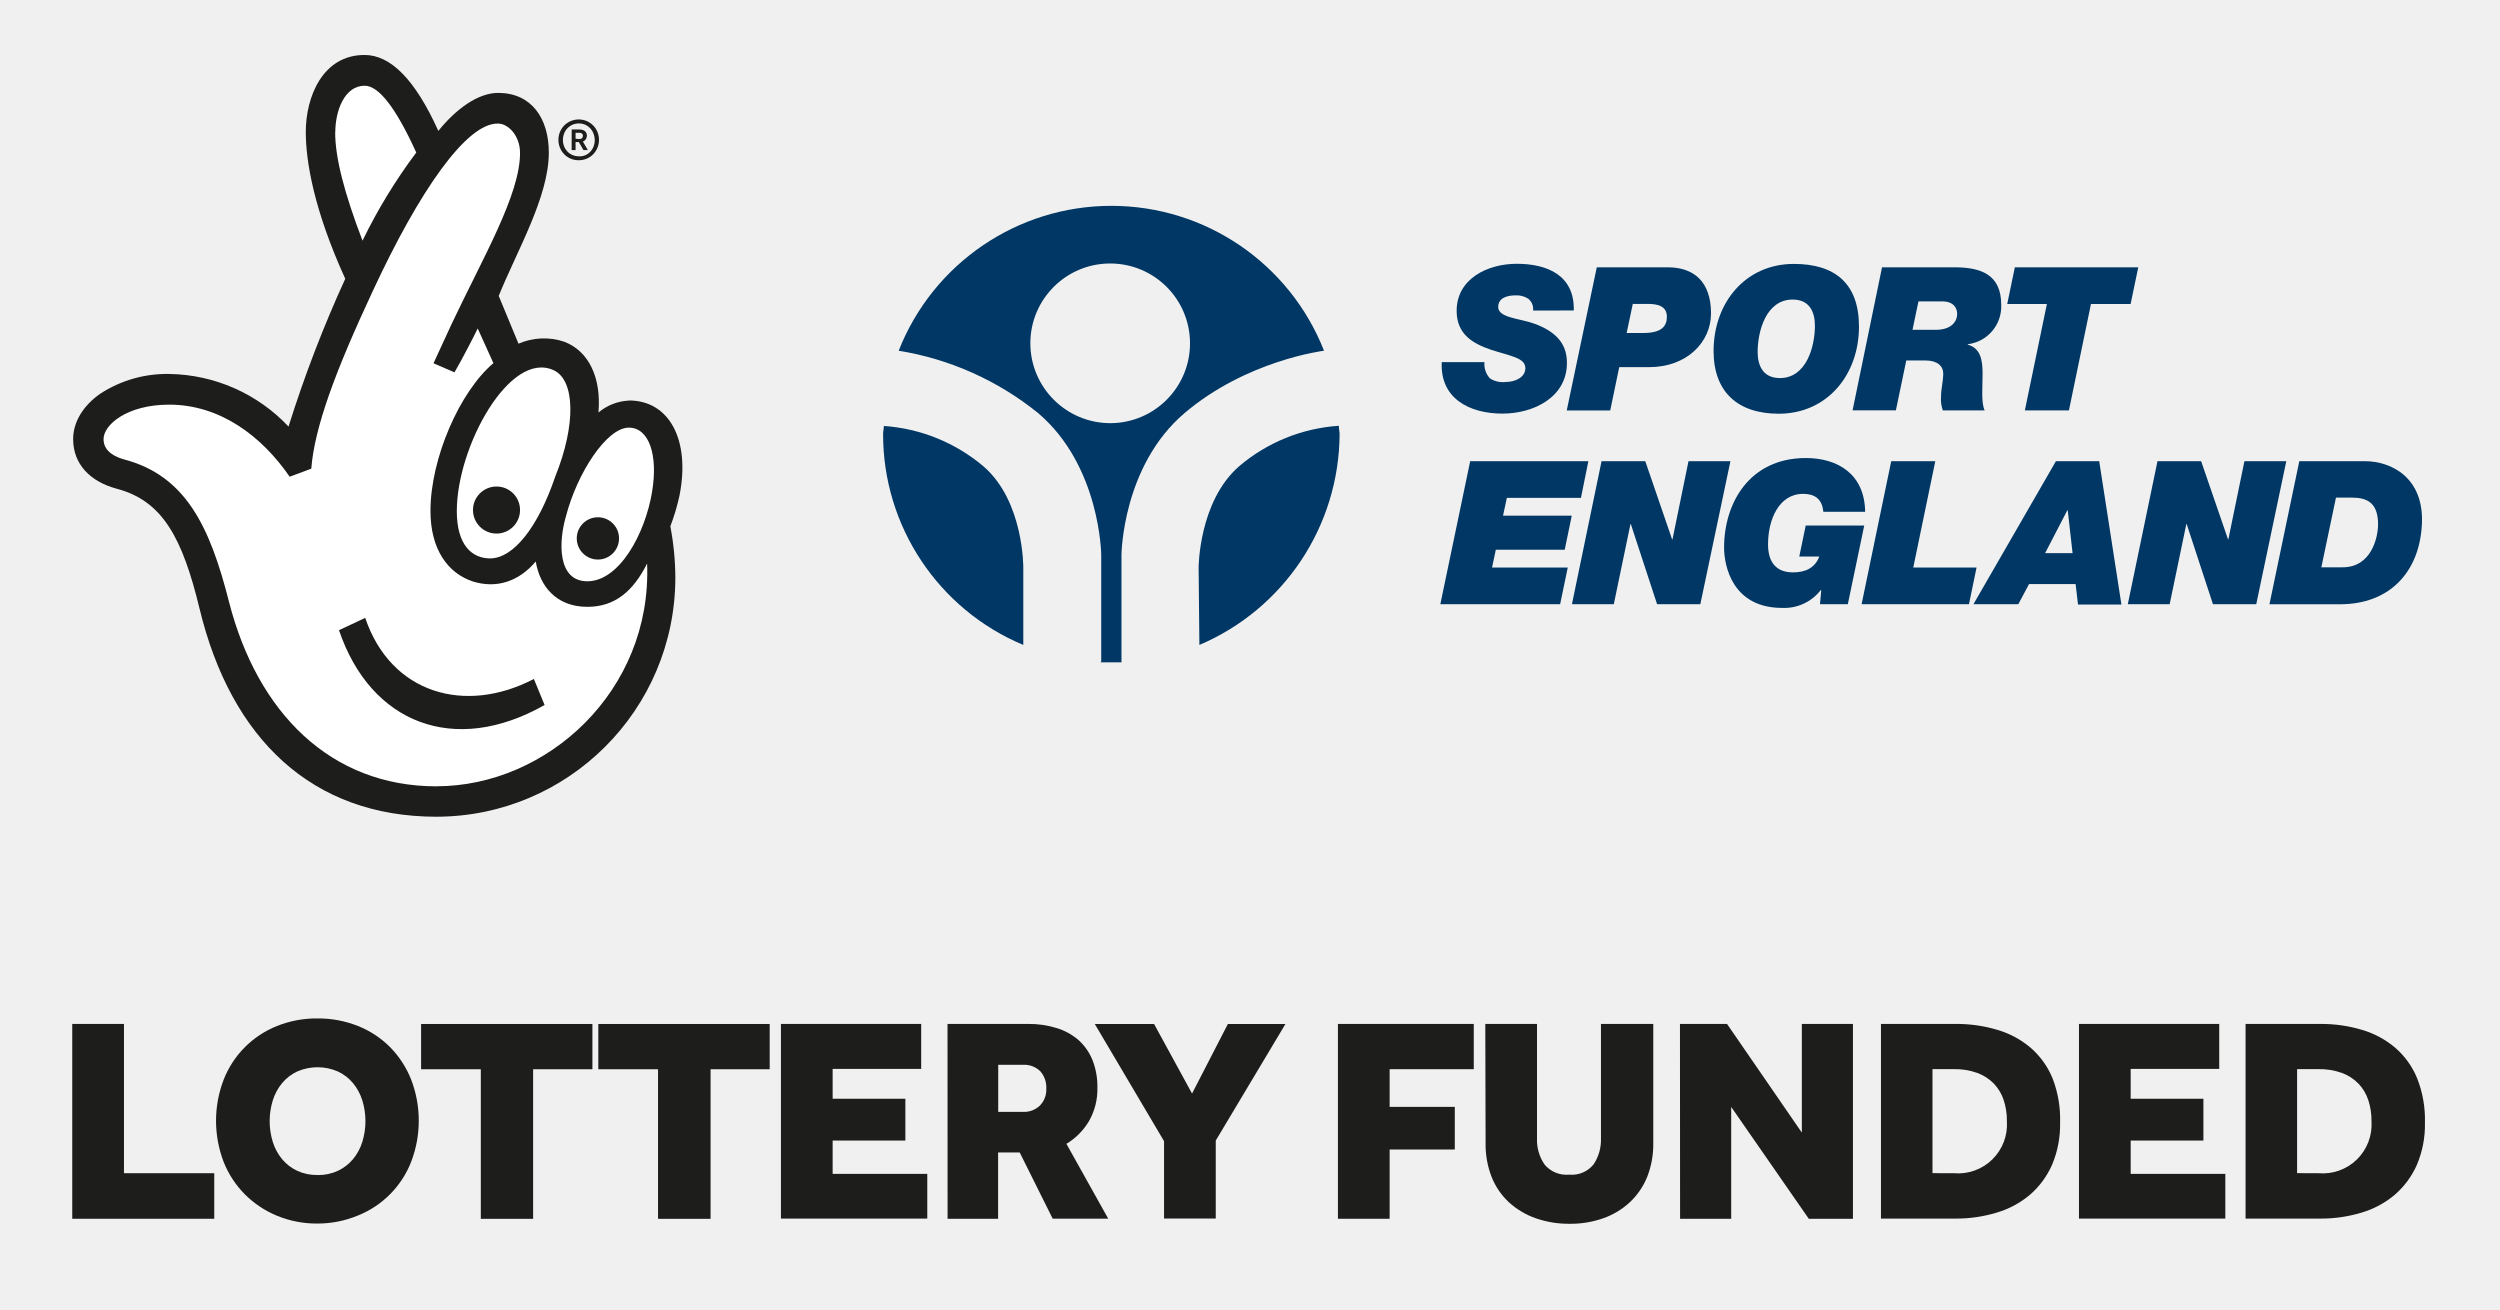
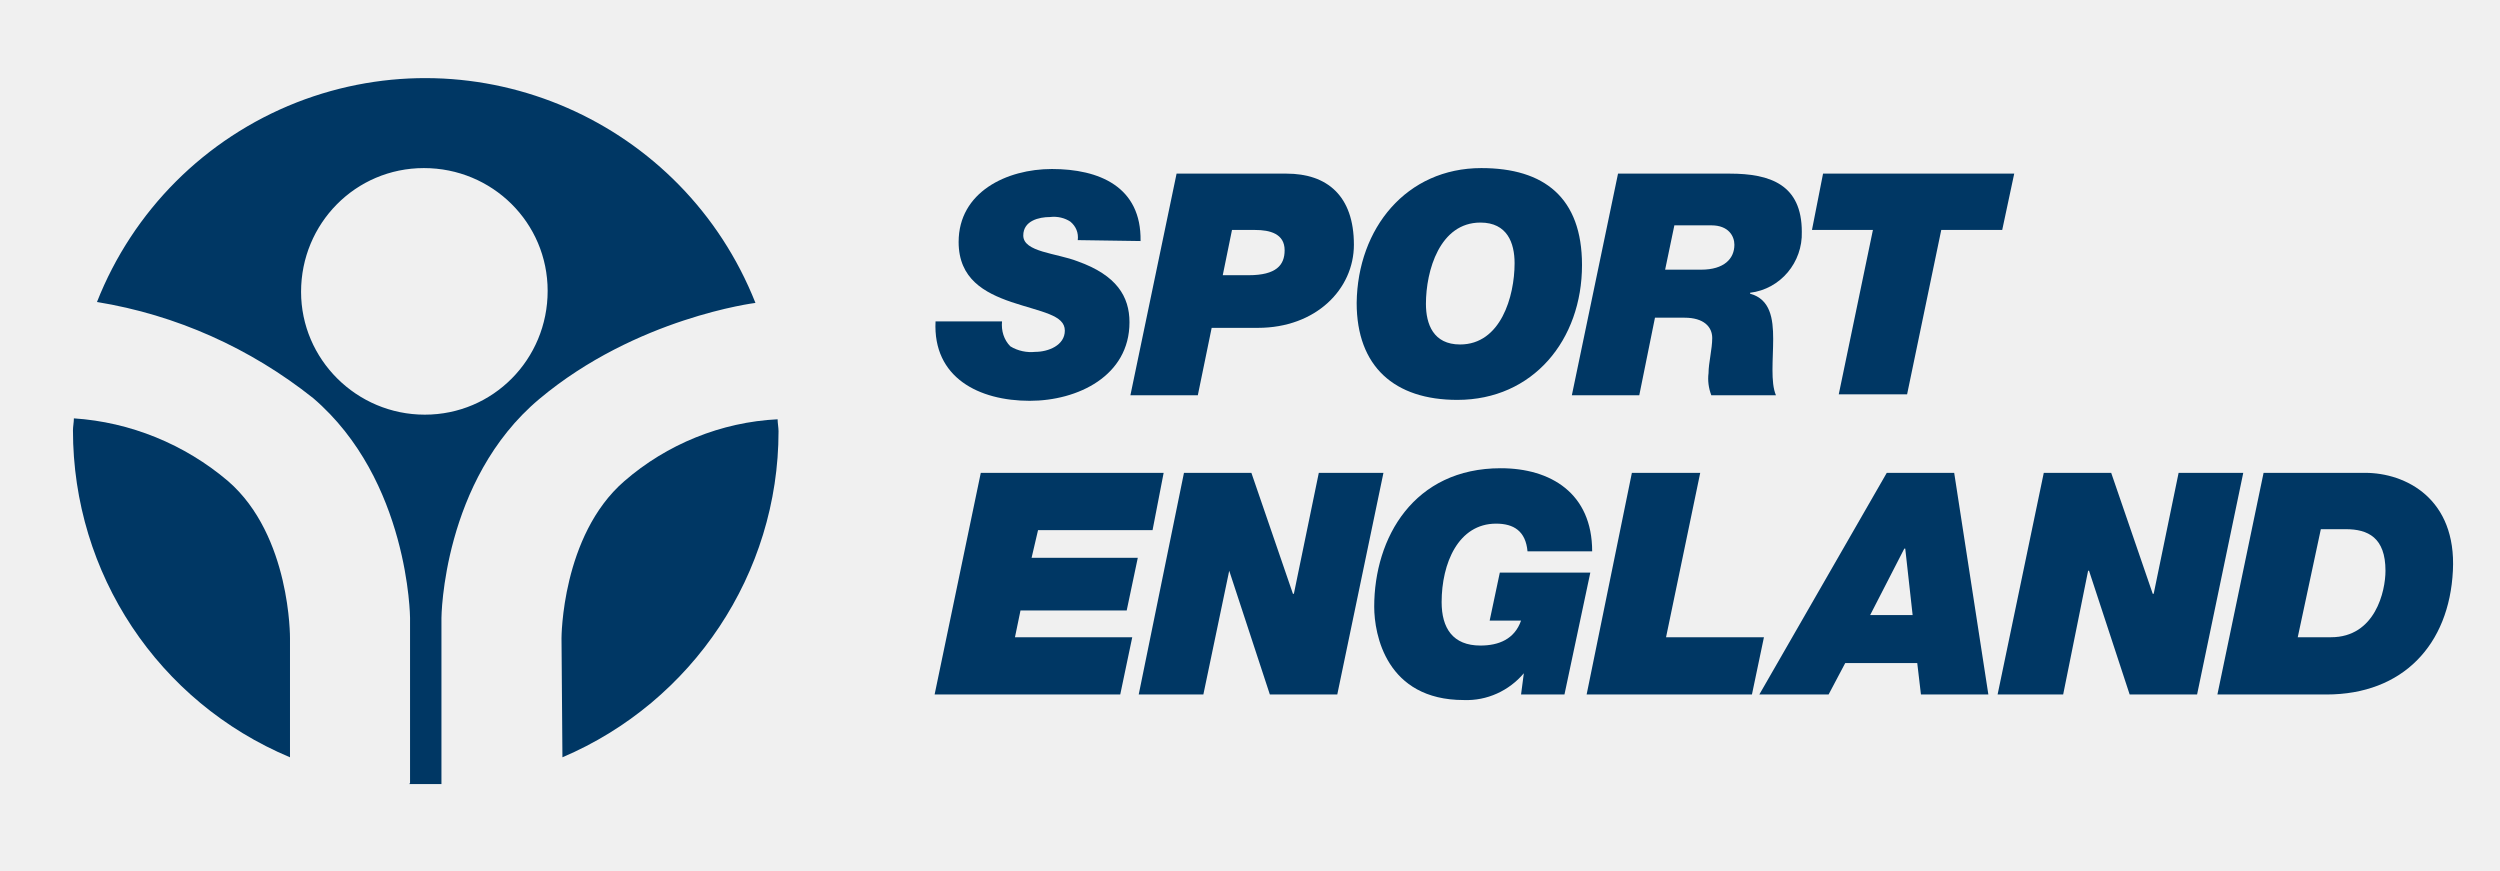
- <svg xmlns="http://www.w3.org/2000/svg" id="Artwork" width="147.7mm" height="77.38mm" viewBox="0 0 418.67 219.33">
-   <defs>
-     <style>
-       .cls-1 {
-         fill: #1d1d1b;
-       }
- 
-       .cls-2 {
-         fill: #fff;
-       }
- 
-       .cls-3, .cls-4 {
-         fill: #003764;
-       }
- 
-       .cls-4 {
-         fill-rule: evenodd;
-       }
-     </style>
-   </defs>
-   <g>
-     <path class="cls-1" d="M12.1,171.47h8.66v25H35.88v7.63H12.1Z" />
-     <path class="cls-1" d="M53.18,204.9a17.43,17.43,0,0,1-6.78-1.3A16.52,16.52,0,0,1,41,200a16.08,16.08,0,0,1-3.55-5.43,19.21,19.21,0,0,1,0-13.75,15.9,15.9,0,0,1,8.93-9,17.73,17.73,0,0,1,6.78-1.27,17.91,17.91,0,0,1,6.8,1.27,15.88,15.88,0,0,1,5.38,3.55,16.28,16.28,0,0,1,3.52,5.43,19.21,19.21,0,0,1,0,13.75,15.9,15.9,0,0,1-8.91,9A17.61,17.61,0,0,1,53.18,204.9Zm0-8.12a7.84,7.84,0,0,0,3.4-.71,7.38,7.38,0,0,0,2.52-1.93,8.5,8.5,0,0,0,1.57-2.89,11.79,11.79,0,0,0,0-7,8.51,8.51,0,0,0-1.57-2.89,7.4,7.4,0,0,0-2.52-1.93,8.51,8.51,0,0,0-6.8,0,7.39,7.39,0,0,0-2.52,1.93,8.51,8.51,0,0,0-1.57,2.89,11.8,11.8,0,0,0,0,7,8.49,8.49,0,0,0,1.57,2.89,7.37,7.37,0,0,0,2.52,1.93A7.83,7.83,0,0,0,53.18,196.77Z" />
-     <path class="cls-1" d="M80.52,179.06h-10v-7.58H99.21v7.58H89.28v25.05H80.52Z" />
-     <path class="cls-1" d="M110.2,179.06h-10v-7.58H128.9v7.58H119v25.05H110.2Z" />
-     <path class="cls-1" d="M130.78,171.47h23.49V179H139.44v5h12.18v7H139.44v5.58h15.85v7.49H130.78Z" />
-     <path class="cls-1" d="M158.68,171.47h13.5a15.52,15.52,0,0,1,4.77.69,10.07,10.07,0,0,1,3.65,2,9,9,0,0,1,2.35,3.35,12.07,12.07,0,0,1,.83,4.65,10.72,10.72,0,0,1-1.42,5.6,10.9,10.9,0,0,1-3.77,3.79l7,12.53h-9.3L170.77,193h-3.62v11.11h-8.46Zm12.67,14.73a3.82,3.82,0,0,0,2.79-1.05,3.76,3.76,0,0,0,1.08-2.81,4.08,4.08,0,0,0-1-2.94,3.8,3.8,0,0,0-2.89-1.08h-4.16v7.88Z" />
-     <path class="cls-1" d="M194.94,191.1l-11.6-19.62h9.93l6.36,11.65,6-11.65h9.64L203.6,191v13.06h-8.66Z" />
-     <path class="cls-1" d="M224.06,171.47h22.75v7.58H232.72v6.31h10.91v7.14H232.72v11.6h-8.66Z" />
-     <path class="cls-1" d="M248.74,171.47h8.66v19.13a7.3,7.3,0,0,0,1.25,4.4,4.77,4.77,0,0,0,4.13,1.71,4.67,4.67,0,0,0,4.11-1.74,7.42,7.42,0,0,0,1.22-4.38V171.47h8.76v19.92a14.85,14.85,0,0,1-1,5.65,12,12,0,0,1-2.91,4.28,12.83,12.83,0,0,1-4.45,2.69,16.52,16.52,0,0,1-5.65.93,16.73,16.73,0,0,1-5.68-.93,13,13,0,0,1-4.48-2.67,11.71,11.71,0,0,1-2.91-4.26,15,15,0,0,1-1-5.7Z" />
-     <path class="cls-1" d="M281.34,171.47h7.88l12.53,18.2v-18.2h8.56v32.64h-7.39l-13-18.74v18.74h-8.56Z" />
-     <path class="cls-1" d="M315,171.47h12.53a23.82,23.82,0,0,1,7,1,15.34,15.34,0,0,1,5.55,3,13.57,13.57,0,0,1,3.67,5.14A18.92,18.92,0,0,1,345,188a17.2,17.2,0,0,1-1.35,7.07,14.25,14.25,0,0,1-3.69,5,15.38,15.38,0,0,1-5.58,3,23.31,23.31,0,0,1-6.95,1H315Zm12.18,25a8.19,8.19,0,0,0,8.91-8.71,11,11,0,0,0-.54-3.55,7.29,7.29,0,0,0-1.64-2.74,7.44,7.44,0,0,0-2.76-1.79,11.1,11.1,0,0,0-4-.64h-3.52v17.42Z" />
-     <path class="cls-1" d="M348.16,171.47h23.49V179H356.82v5H369v7H356.82v5.58h15.85v7.49H348.16Z" />
-     <path class="cls-1" d="M376.06,171.47h12.53a23.82,23.82,0,0,1,7,1,15.34,15.34,0,0,1,5.55,3,13.57,13.57,0,0,1,3.67,5.14A18.92,18.92,0,0,1,406.1,188a17.2,17.2,0,0,1-1.35,7.07,14.25,14.25,0,0,1-3.69,5,15.38,15.38,0,0,1-5.58,3,23.31,23.31,0,0,1-6.95,1H376.06Zm12.18,25a8.19,8.19,0,0,0,8.91-8.71,11,11,0,0,0-.54-3.55,7.29,7.29,0,0,0-1.64-2.74,7.44,7.44,0,0,0-2.76-1.79,11.1,11.1,0,0,0-4-.64h-3.52v17.42Z" />
-   </g>
-   <g id="_Group_" data-name="&lt;Group&gt;">
-     <g id="_Group_2" data-name="&lt;Group&gt;">
-       <path id="_Path_" data-name="&lt;Path&gt;" class="cls-1" d="M105.31,67.08a8.51,8.51,0,0,0-5.09,2c.51-5.94-1.69-10.34-5.76-11.87a10.69,10.69,0,0,0-7.63.34l-3.31-8c3-7.46,8.39-16.55,8.39-24,0-5.76-2.91-10-8.5-10-3.39,0-7.13,2.78-10,6.37-3.9-8.64-8-12.72-12.37-12.72-7,0-9.83,7-9.83,12.89,0,4.92,1.35,13.05,6.61,24.59a211.09,211.09,0,0,0-9.5,24.75,28,28,0,0,0-20-8.81A20.47,20.47,0,0,0,16.83,65.9c-2.88,2-4.58,4.74-4.58,7.63,0,4.23,2.88,7.12,7.29,8.31,7.63,2,11,8.13,13.9,20.17,5.26,21.7,18.81,34.76,39.66,34.76a40.08,40.08,0,0,0,40-40,46.92,46.92,0,0,0-.84-8.64A34.92,34.92,0,0,0,113.79,83c1.86-9.33-1.7-15.94-8.47-15.94" />
+ <svg xmlns="http://www.w3.org/2000/svg" version="1.1" id="Artwork" x="0px" y="0px" viewBox="0 0 270.7 94.3" style="enable-background:new 0 0 270.7 94.3;" xml:space="preserve">
+   <style type="text/css">
+ 	.st0{fill:#003764;}
+ </style>
+   <g id="_Group_4">
+     <g id="_Group_5">
+       <path id="_Path_9" class="st0" d="M116.7,26c0.1-0.8-0.2-1.5-0.8-2c-0.6-0.4-1.4-0.6-2.2-0.5c-1.2,0-2.9,0.4-2.9,2    c0,1.8,3.6,1.9,5.9,2.8c4.2,1.5,5.6,3.8,5.6,6.6c0,5.8-5.6,8.5-10.8,8.5c-5.5,0-10.5-2.5-10.2-8.6h7.2c-0.1,1,0.2,2,0.9,2.7    c0.8,0.5,1.8,0.7,2.7,0.6c1.4,0,3.2-0.7,3.2-2.3c0-1.7-2.5-2-5.8-3.1c-2.9-1-5.7-2.5-5.7-6.5c0-5.4,5.2-7.9,10.1-7.9    c5.1,0,9.7,1.9,9.6,7.8L116.7,26z" />
+       <path id="_Compound_Path_2" class="st0" d="M127.4,18.8h11.9c4.4,0,7.3,2.4,7.3,7.7c0,4.8-4.1,9-10.4,9h-5l-1.5,7.3h-7.3    L127.4,18.8z M132.4,29.8h2.8c3,0,3.9-1.1,3.9-2.7c0-1.8-1.6-2.2-3.2-2.2h-2.5L132.4,29.8z" />
+       <path id="_Compound_Path_3" class="st0" d="M160.4,18.2c6.8,0,10.9,3.2,10.9,10.5c0,8.1-5.3,14.6-13.5,14.6    c-6.8,0-10.9-3.6-10.9-10.5C147,24.7,152.3,18.2,160.4,18.2 M158.1,37.3c4.4,0,5.9-5.2,5.9-8.8c0-2.2-0.8-4.4-3.7-4.4    c-4.4,0-5.9,5.2-5.9,8.8C154.4,35.1,155.2,37.3,158.1,37.3" />
+       <path id="_Compound_Path_4" class="st0" d="M175.2,18.8h12.1c4.4,0,7.8,1.2,7.8,6.3c0.1,3.3-2.3,6.2-5.6,6.6v0.1    c2.2,0.6,2.5,2.7,2.5,4.9s-0.3,4.7,0.3,6.1h-7c-0.3-0.8-0.4-1.6-0.3-2.4c0-1.1,0.4-2.6,0.4-3.8c0-1.2-0.9-2.2-3-2.2h-3.2l-1.7,8.4    h-7.3L175.2,18.8z M180.3,29.2h3.9c2.5,0,3.6-1.2,3.6-2.7c0-0.9-0.6-2.1-2.5-2.1h-4L180.3,29.2z" />
+       <polygon id="_Path_10" class="st0" points="202.8,24.9 196.2,24.9 197.4,18.8 218.1,18.8 216.8,24.9 210.2,24.9 206.5,42.7     199.1,42.7   " />
+       <polygon id="_Path_11" class="st0" points="106.2,51.2 126,51.2 124.8,57.4 112.4,57.4 111.7,60.4 123.2,60.4 122,66.1     110.5,66.1 109.9,69 122.6,69 121.3,75.2 101.2,75.2   " />
+       <polygon id="_Path_12" class="st0" points="128.2,51.2 135.5,51.2 140,64.3 140.1,64.3 142.8,51.2 149.8,51.2 144.8,75.2     137.5,75.2 133.1,61.8 133.1,61.8 130.3,75.2 123.3,75.2   " />
+       <path id="_Path_13" class="st0" d="M165,72.9L165,72.9c-1.6,1.9-4,3-6.5,2.9c-8.4,0-9.7-7.1-9.7-10.1c0-7.5,4.3-15,13.7-15    c5.4,0,9.9,2.7,9.9,9h-7c-0.2-2.2-1.5-3-3.4-3c-4.1,0-5.9,4.3-5.9,8.5c0,2.8,1.2,4.7,4.2,4.7c2,0,3.7-0.7,4.4-2.7h-3.4l1.1-5.2    h9.8l-2.8,13.2h-4.7L165,72.9z" />
+       <polygon id="_Path_14" class="st0" points="176.7,51.2 184.1,51.2 180.4,69 191,69 189.7,75.2 171.8,75.2   " />
+       <path id="_Compound_Path_5" class="st0" d="M204.3,51.2h7.3l3.7,24H208l-0.4-3.4h-7.8l-1.8,3.4h-7.5L204.3,51.2z M202.5,66.6h4.6    l-0.8-7.2h-0.1L202.5,66.6z" />
    </g>
-     <path id="_Path_2" data-name="&lt;Path&gt;" class="cls-2" d="M92.73,62c3.54,1.64,3.81,9,.25,17.82-2.88,8.49-7,13.67-10.89,13.69-3,0-5.59-2.16-5.59-7.92,0-10.85,8.91-27,16.23-23.59" />
-     <path id="_Path_3" data-name="&lt;Path&gt;" class="cls-2" d="M56.15,22.15c0-3.56,1.52-7.8,4.92-7.8q3.55,0,8.64,11.19a90.53,90.53,0,0,0-9,14.76c-3.06-8-4.58-13.91-4.58-18.15" />
-     <path id="_Path_4" data-name="&lt;Path&gt;" class="cls-2" d="M73.11,131.68c-17.79,0-30-12.38-34.75-30.86-3.22-12.72-7.29-21.19-17.63-23.9-1.19-.34-3.39-1.19-3.39-3.39,0-2.38,3.9-5.77,11-5.77,8.44,0,15.43,5.18,20.17,12.07l3.62-1.35c.54-6.95,4.08-16.44,10.28-29.71,7.79-16.78,15.72-28.22,21-28.08,1.68,0,3.68,2,3.68,4.92,0,7-6.13,17.37-11.49,28.71-.54,1.14-3,6.51-3,6.51l3.51,1.52C77.27,60.41,79.65,55.77,80,55l2.63,5.81C77,65.56,72.09,76.74,72.09,85.56,72.09,92,75,96,79.21,97.38c3.9,1.2,7.63.05,10.51-3.35.68,4.08,3.39,7.59,8.65,7.59,4.65,0,7.7-2.67,10-7.25.84,21.36-16.79,37.3-35.26,37.3" />
-     <path id="_Path_5" data-name="&lt;Path&gt;" class="cls-2" d="M109.21,82.34c-1.19,7.13-5.52,15-10.85,15-5.09,0-4.79-6.73-3.6-10.81,1.87-7.29,6.83-14.92,10.55-14.92,3.39,0,4.91,4.58,3.9,10.68" />
-     <path id="_Path_6" data-name="&lt;Path&gt;" class="cls-1" d="M91.2,118.06c-15.09,8.57-29.13,3.1-34.43-12.53l4.39-2.06c4.32,12.73,16.75,16.22,28.25,10.23Z" />
-     <path id="_Path_7" data-name="&lt;Path&gt;" class="cls-1" d="M87.09,85.4a3.94,3.94,0,1,1-3.94-3.93,3.93,3.93,0,0,1,3.94,3.93" />
-     <path id="_Path_8" data-name="&lt;Path&gt;" class="cls-1" d="M103.67,90.16a3.54,3.54,0,1,1-3.54-3.54,3.54,3.54,0,0,1,3.54,3.54" />
-     <g id="_Group_3" data-name="&lt;Group&gt;">
-       <path id="_Compound_Path_" data-name="&lt;Compound Path&gt;" class="cls-1" d="M96.92,26.83a3.39,3.39,0,0,1-1.34-.26,3.32,3.32,0,0,1-1.08-.73,3.51,3.51,0,0,1-.72-1.09,3.51,3.51,0,0,1,0-2.67,3.36,3.36,0,0,1,1.8-1.81A3.37,3.37,0,0,1,96.93,20a3.32,3.32,0,0,1,1.33.27,3.43,3.43,0,0,1,1.07.73,3.46,3.46,0,0,1,.72,1.08,3.51,3.51,0,0,1,0,2.67,3.54,3.54,0,0,1-.72,1.09,3.29,3.29,0,0,1-1.08.73A3.4,3.4,0,0,1,96.92,26.83Zm0-.65A2.68,2.68,0,0,0,98,26a2.53,2.53,0,0,0,.84-.58,2.62,2.62,0,0,0,.56-.87,3,3,0,0,0,0-2.16A2.63,2.63,0,0,0,98,20.88a2.71,2.71,0,0,0-2.12,0,2.7,2.7,0,0,0-.85.59,2.63,2.63,0,0,0-.56.88,3,3,0,0,0,0,2.16,2.71,2.71,0,0,0,.56.87,2.56,2.56,0,0,0,.85.58A2.68,2.68,0,0,0,96.92,26.17Zm-1.18-4.5h1.33a1.49,1.49,0,0,1,.55.09A1.21,1.21,0,0,1,98,22a.86.86,0,0,1,.22.33,1,1,0,0,1,.07.36,1.13,1.13,0,0,1-.17.6,1,1,0,0,1-.51.41l.84,1.43h-.74l-.77-1.34h-.55v1.34h-.66Zm1.3,1.6a.58.58,0,0,0,.44-.15.55.55,0,0,0,.14-.39.47.47,0,0,0-.15-.38.71.71,0,0,0-.47-.13h-.61v1Z" />
+     <g id="_Group_6">
+       <polygon id="_Path_15" class="st0" points="221.3,51.2 228.6,51.2 233.1,64.3 233.2,64.3 235.9,51.2 242.9,51.2 237.9,75.2     230.6,75.2 226.2,61.8 226.1,61.8 223.4,75.2 216.3,75.2   " />
+       <path id="_Compound_Path_6" class="st0" d="M245.1,51.2h11c4.4,0,9.9,2.8,9.5,10.6c-0.4,8-5.4,13.4-13.7,13.4h-11.8L245.1,51.2z     M248.8,69h3.6c4.8,0,5.9-5,5.9-7.2c0-3.6-1.9-4.5-4.3-4.5h-2.7L248.8,69z" />
    </g>
-   </g>
-   <g id="_Group_4" data-name="&lt;Group&gt;">
-     <g id="_Group_5" data-name="&lt;Group&gt;">
-       <path id="_Path_9" data-name="&lt;Path&gt;" class="cls-3" d="M256.74,52a2.18,2.18,0,0,0-.84-2,3.59,3.59,0,0,0-2.15-.54c-1.24,0-2.85.37-2.85,1.95,0,1.81,3.59,1.91,5.94,2.75,4.16,1.48,5.57,3.76,5.57,6.61,0,5.77-5.6,8.49-10.8,8.49-5.5,0-10.47-2.52-10.16-8.62h7.15a3.54,3.54,0,0,0,.91,2.72,4.05,4.05,0,0,0,2.72.6c1.44,0,3.22-.74,3.22-2.31,0-1.74-2.45-2-5.77-3.09-2.92-1-5.74-2.52-5.74-6.51,0-5.4,5.23-7.88,10.06-7.88,5.1,0,9.7,1.91,9.56,7.82Z" />
-       <path id="_Compound_Path_2" data-name="&lt;Compound Path&gt;" class="cls-3" d="M267.41,44.76h11.88c4.39,0,7.25,2.42,7.25,7.72,0,4.83-4.06,9-10.37,9h-5l-1.51,7.25h-7.28Zm5,11h2.82c3,0,3.92-1.11,3.92-2.72,0-1.84-1.64-2.15-3.19-2.15h-2.52Z" />
-       <path id="_Compound_Path_3" data-name="&lt;Compound Path&gt;" class="cls-3" d="M300.42,44.19c6.78,0,10.9,3.19,10.9,10.5,0,8.05-5.3,14.59-13.45,14.59-6.78,0-10.9-3.59-10.9-10.5,0-8.05,5.3-14.59,13.45-14.59m-2.35,19.12c4.43,0,5.87-5.23,5.87-8.79,0-2.18-.84-4.36-3.72-4.36-4.43,0-5.87,5.23-5.87,8.79,0,2.18.84,4.36,3.72,4.36" />
-       <path id="_Compound_Path_4" data-name="&lt;Compound Path&gt;" class="cls-3" d="M315.18,44.76h12.14c4.43,0,7.82,1.21,7.82,6.27a6.38,6.38,0,0,1-5.6,6.61v.07c2.18.6,2.48,2.65,2.48,4.9s-.27,4.7.34,6.11h-7a5.68,5.68,0,0,1-.3-2.35c0-1.14.37-2.62.37-3.83s-.94-2.18-3-2.18h-3.19l-1.74,8.35h-7.25Zm5.1,10.47h3.89c2.45,0,3.59-1.24,3.59-2.68,0-.94-.57-2.08-2.48-2.08h-4Z" />
-       <polygon id="_Path_10" data-name="&lt;Path&gt;" class="cls-3" points="342.79 50.9 336.15 50.9 337.42 44.76 358.09 44.76 356.81 50.9 350.17 50.9 346.48 68.72 339.1 68.72 342.79 50.9" />
-       <polygon id="_Path_11" data-name="&lt;Path&gt;" class="cls-3" points="246.21 77.23 266 77.23 264.76 83.37 252.35 83.37 251.71 86.35 263.22 86.35 262.04 92.06 250.5 92.06 249.87 95.04 262.55 95.04 261.27 101.18 241.21 101.18 246.21 77.23" />
-       <polygon id="_Path_12" data-name="&lt;Path&gt;" class="cls-3" points="268.21 77.23 275.53 77.23 280.02 90.31 280.09 90.31 282.77 77.23 289.79 77.23 284.75 101.18 277.51 101.18 273.11 87.76 273.05 87.76 270.26 101.18 263.25 101.18 268.21 77.23" />
-       <path id="_Path_13" data-name="&lt;Path&gt;" class="cls-3" d="M305,98.87l-.07-.07a7.74,7.74,0,0,1-6.47,3c-8.39,0-9.73-7.11-9.73-10.1,0-7.51,4.29-15,13.69-15,5.37,0,9.86,2.72,9.93,9h-7c-.2-2.21-1.51-3-3.39-3-4.06,0-5.87,4.33-5.87,8.45,0,2.82,1.21,4.7,4.19,4.7,2,0,3.66-.7,4.39-2.65h-3.35L302.4,88h9.8l-2.75,13.18h-4.66Z" />
-       <polygon id="_Path_14" data-name="&lt;Path&gt;" class="cls-3" points="316.72 77.23 324.1 77.23 320.41 95.04 331.01 95.04 329.74 101.18 311.76 101.18 316.72 77.23" />
-       <path id="_Compound_Path_5" data-name="&lt;Compound Path&gt;" class="cls-3" d="M344.3,77.23h7.25l3.72,24H348l-.4-3.42H339.8L338,101.18h-7.51Zm-1.81,15.4h4.6l-.81-7.18h-.07Z" />
-     </g>
-     <g id="_Group_6" data-name="&lt;Group&gt;">
-       <polygon id="_Path_15" data-name="&lt;Path&gt;" class="cls-3" points="361.31 77.23 368.62 77.23 373.12 90.31 373.18 90.31 375.87 77.23 382.88 77.23 377.85 101.18 370.6 101.18 366.2 87.76 366.14 87.76 363.35 101.18 356.34 101.18 361.31 77.23" />
-       <path id="_Compound_Path_6" data-name="&lt;Compound Path&gt;" class="cls-3" d="M385.06,77.23h11c4.39,0,9.93,2.75,9.53,10.57-.4,8-5.4,13.39-13.72,13.39H380.06ZM388.75,95h3.56c4.83,0,5.94-5,5.94-7.21,0-3.59-1.85-4.46-4.33-4.46H391.2Z" />
-     </g>
-     <g id="_Group_7" data-name="&lt;Group&gt;">
-       <path id="_Path_16" data-name="&lt;Path&gt;" class="cls-4" d="M224.21,71.38c0,.39.13.92.13,1.31A38.57,38.57,0,0,1,200.86,108l-.13-12.92s0-11.09,6.78-17a28.67,28.67,0,0,1,16.7-6.78" />
-       <path id="_Path_17" data-name="&lt;Path&gt;" class="cls-4" d="M171.37,108a38.23,38.23,0,0,1-23.48-35.36c0-.39.13-.91.13-1.31a28.93,28.93,0,0,1,16.7,6.78c6.78,5.88,6.65,17,6.65,17Z" />
-       <path id="_Compound_Path_7" data-name="&lt;Compound Path&gt;" class="cls-4" d="M172.55,57.55A13.37,13.37,0,1,1,186,70.86a13.4,13.4,0,0,1-13.45-13.31m11.74,53.36h3.52v-18s.13-14.87,10.57-23.74,23.35-10.44,23.35-10.44a38.27,38.27,0,0,0-71.23,0,49.82,49.82,0,0,1,23.35,10.44c10.44,8.87,10.57,23.74,10.57,23.74v17.88Z" />
+     <g id="_Group_7">
+       <path id="_Path_16" class="st0" d="M84.2,45.4c0,0.4,0.1,0.9,0.1,1.3C84.3,62.1,75,76,60.9,82l-0.1-12.9c0,0,0-11.1,6.8-17    C72.2,48.1,78.1,45.7,84.2,45.4" />
+       <path id="_Path_17" class="st0" d="M31.4,82C17.1,76,7.9,62.1,7.9,46.6c0-0.4,0.1-0.9,0.1-1.3c6.1,0.4,12,2.8,16.7,6.8    c6.8,5.9,6.7,17,6.7,17V82z" />
+       <path id="_Compound_Path_7" class="st0" d="M32.6,31.6c0-7.4,5.9-13.4,13.3-13.4c7.4,0,13.4,5.9,13.4,13.3    c0,7.4-5.9,13.4-13.3,13.4C38.6,44.9,32.6,38.9,32.6,31.6 M44.3,84.9h3.5v-18c0,0,0.1-14.9,10.6-23.7s23.4-10.4,23.4-10.4    C74,13.1,51.8,3.4,32.1,11.1C22.2,15,14.4,22.8,10.5,32.7c8.6,1.4,16.6,5,23.4,10.4C44.3,52,44.4,66.9,44.4,66.9v17.9L44.3,84.9z" />
    </g>
  </g>
</svg>
